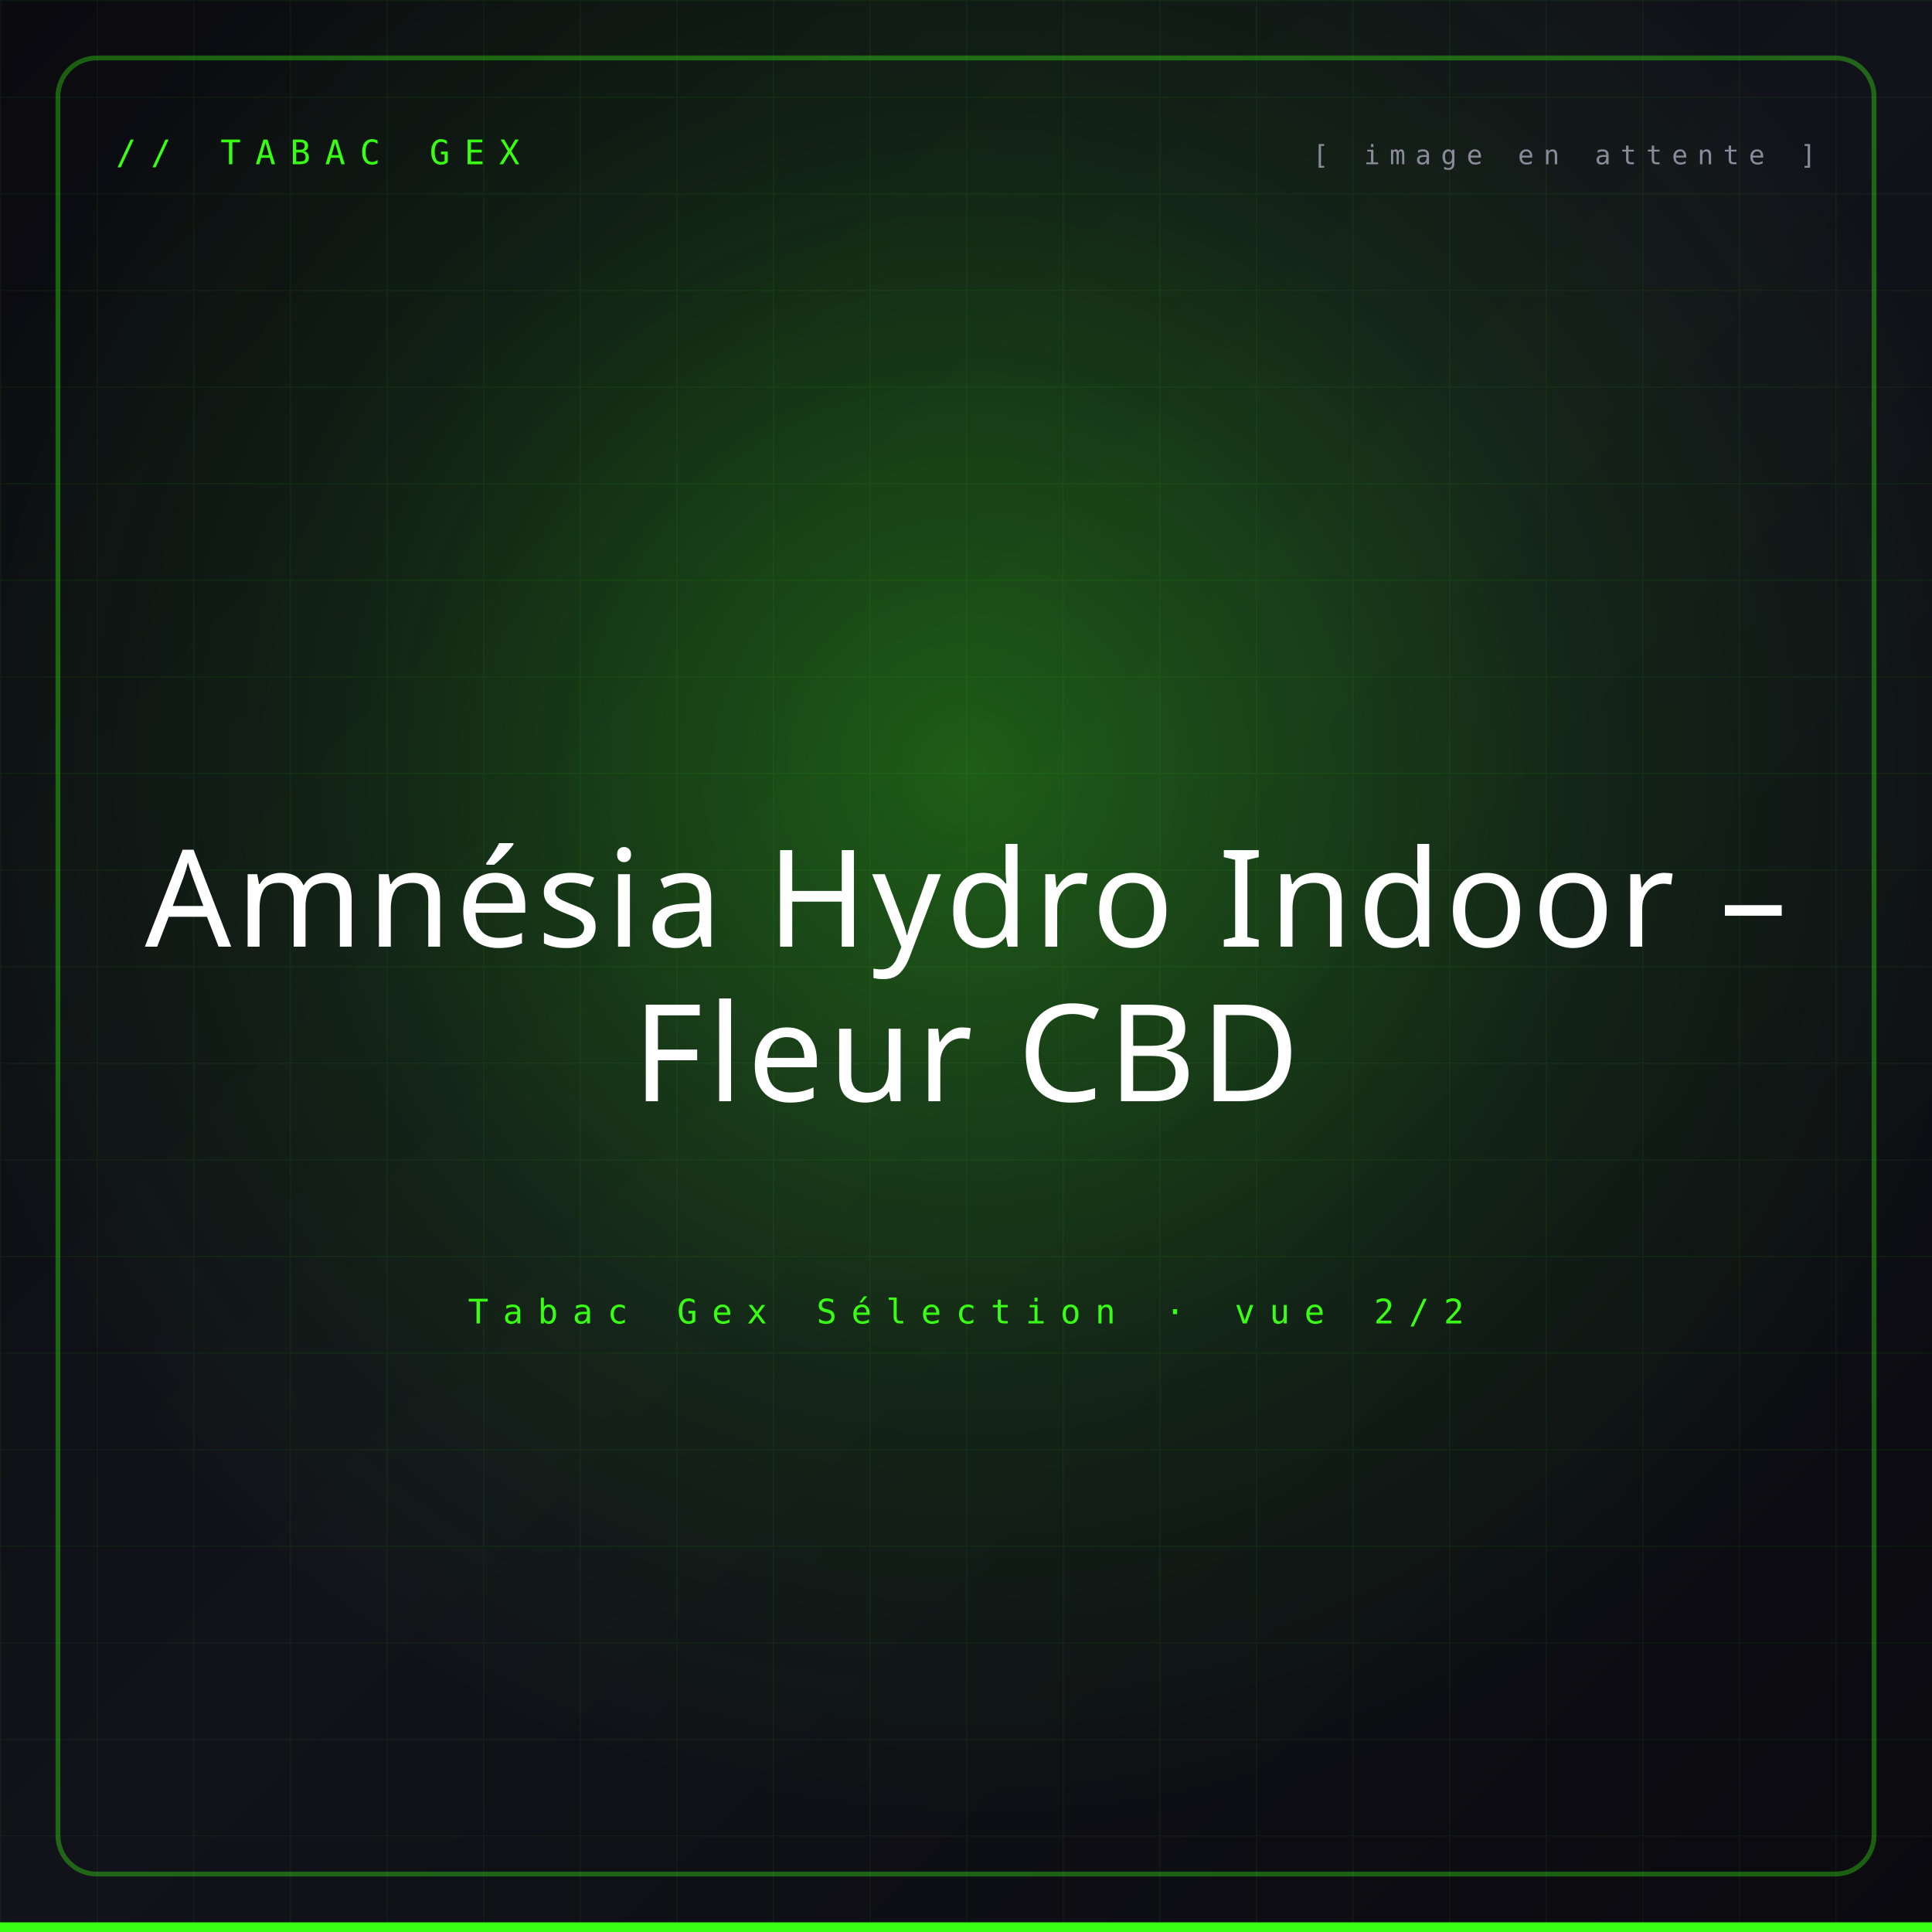
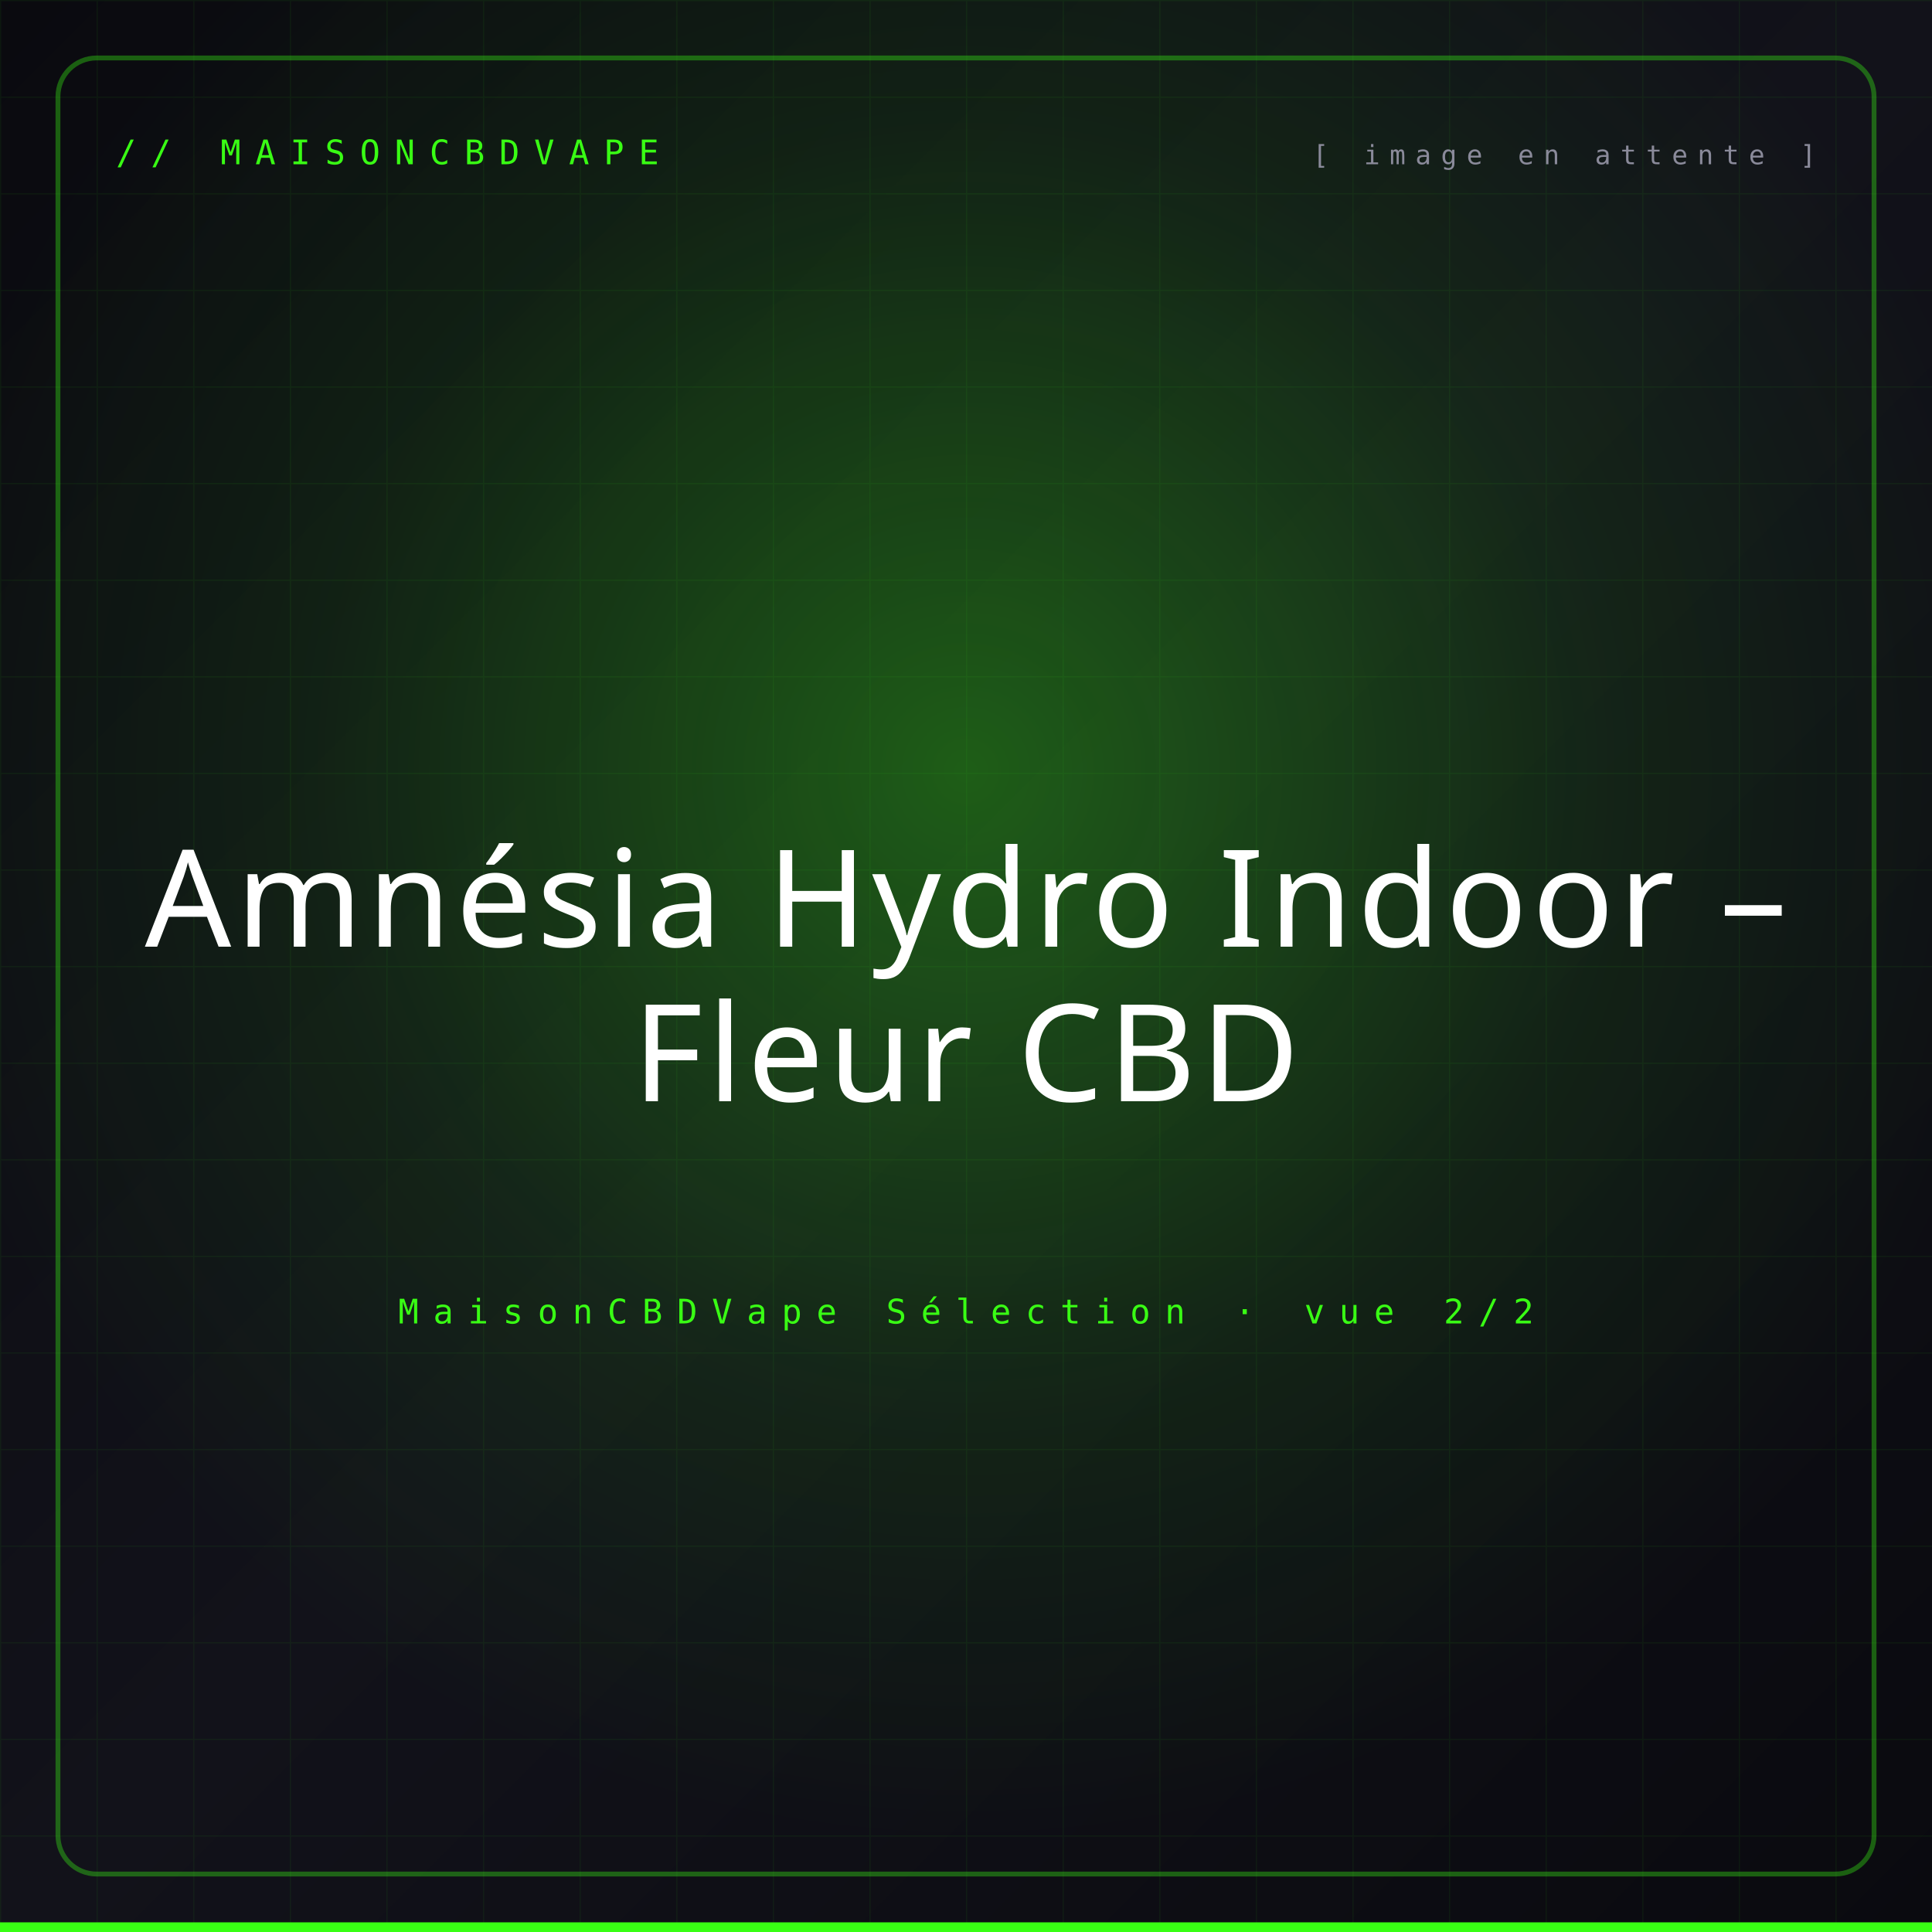
<svg xmlns="http://www.w3.org/2000/svg" viewBox="0 0 800 800" width="800" height="800" role="img" aria-label="Amnésia Hydro Indoor – Fleur CBD">
  <defs>
    <linearGradient id="bgGrad" x1="0%" y1="0%" x2="100%" y2="100%">
      <stop offset="0%" stop-color="#0A0A0F" />
      <stop offset="50%" stop-color="#12121A" />
      <stop offset="100%" stop-color="#0A0A0F" />
    </linearGradient>
    <radialGradient id="accentGlow" cx="50%" cy="40%" r="55%">
      <stop offset="0%" stop-color="#39FF14" stop-opacity="0.32" />
      <stop offset="60%" stop-color="#39FF14" stop-opacity="0.08" />
      <stop offset="100%" stop-color="#39FF14" stop-opacity="0" />
    </radialGradient>
    <pattern id="grid" width="40" height="40" patternUnits="userSpaceOnUse">
      <path d="M 40 0 L 0 0 0 40" fill="none" stroke="#39FF14" stroke-opacity="0.06" stroke-width="1" />
    </pattern>
  </defs>
  <rect width="800" height="800" fill="url(#bgGrad)" />
  <rect width="800" height="800" fill="url(#grid)" />
  <rect width="800" height="800" fill="url(#accentGlow)" />
  <rect x="24" y="24" width="752" height="752" rx="16" ry="16" fill="none" stroke="#39FF14" stroke-opacity="0.35" stroke-width="2" />
-   <text x="48" y="68" fill="#39FF14" font-family="'Space Mono', monospace" font-size="14" letter-spacing="6" style="text-transform:uppercase;">// TABAC GEX</text>
+   <text x="48" y="68" fill="#39FF14" font-family="'Space Mono', monospace" font-size="14" letter-spacing="6" style="text-transform:uppercase;">// MAISONCBDVAPE</text>
  <text x="752" y="68" text-anchor="end" fill="#8A8A9A" font-family="'Space Mono', monospace" font-size="11" letter-spacing="4" style="text-transform:uppercase;">[ image en attente ]</text>
  <text x="400" y="392" text-anchor="middle" fill="#FFFFFF" font-family="'Bebas Neue', Impact, sans-serif" font-size="56" letter-spacing="2" style="text-transform:uppercase;">Amnésia Hydro Indoor –</text>
  <text x="400" y="456" text-anchor="middle" fill="#FFFFFF" font-family="'Bebas Neue', Impact, sans-serif" font-size="56" letter-spacing="2" style="text-transform:uppercase;">Fleur CBD</text>
-   <text x="400" y="548" text-anchor="middle" fill="#39FF14" font-family="'Space Mono', monospace" font-size="14" letter-spacing="6" style="text-transform:uppercase;">Tabac Gex Sélection · vue 2/2</text>
+   <text x="400" y="548" text-anchor="middle" fill="#39FF14" font-family="'Space Mono', monospace" font-size="14" letter-spacing="6" style="text-transform:uppercase;">MaisonCBDVape Sélection · vue 2/2</text>
  <rect x="0" y="796" width="800" height="4" fill="#39FF14" />
</svg>
